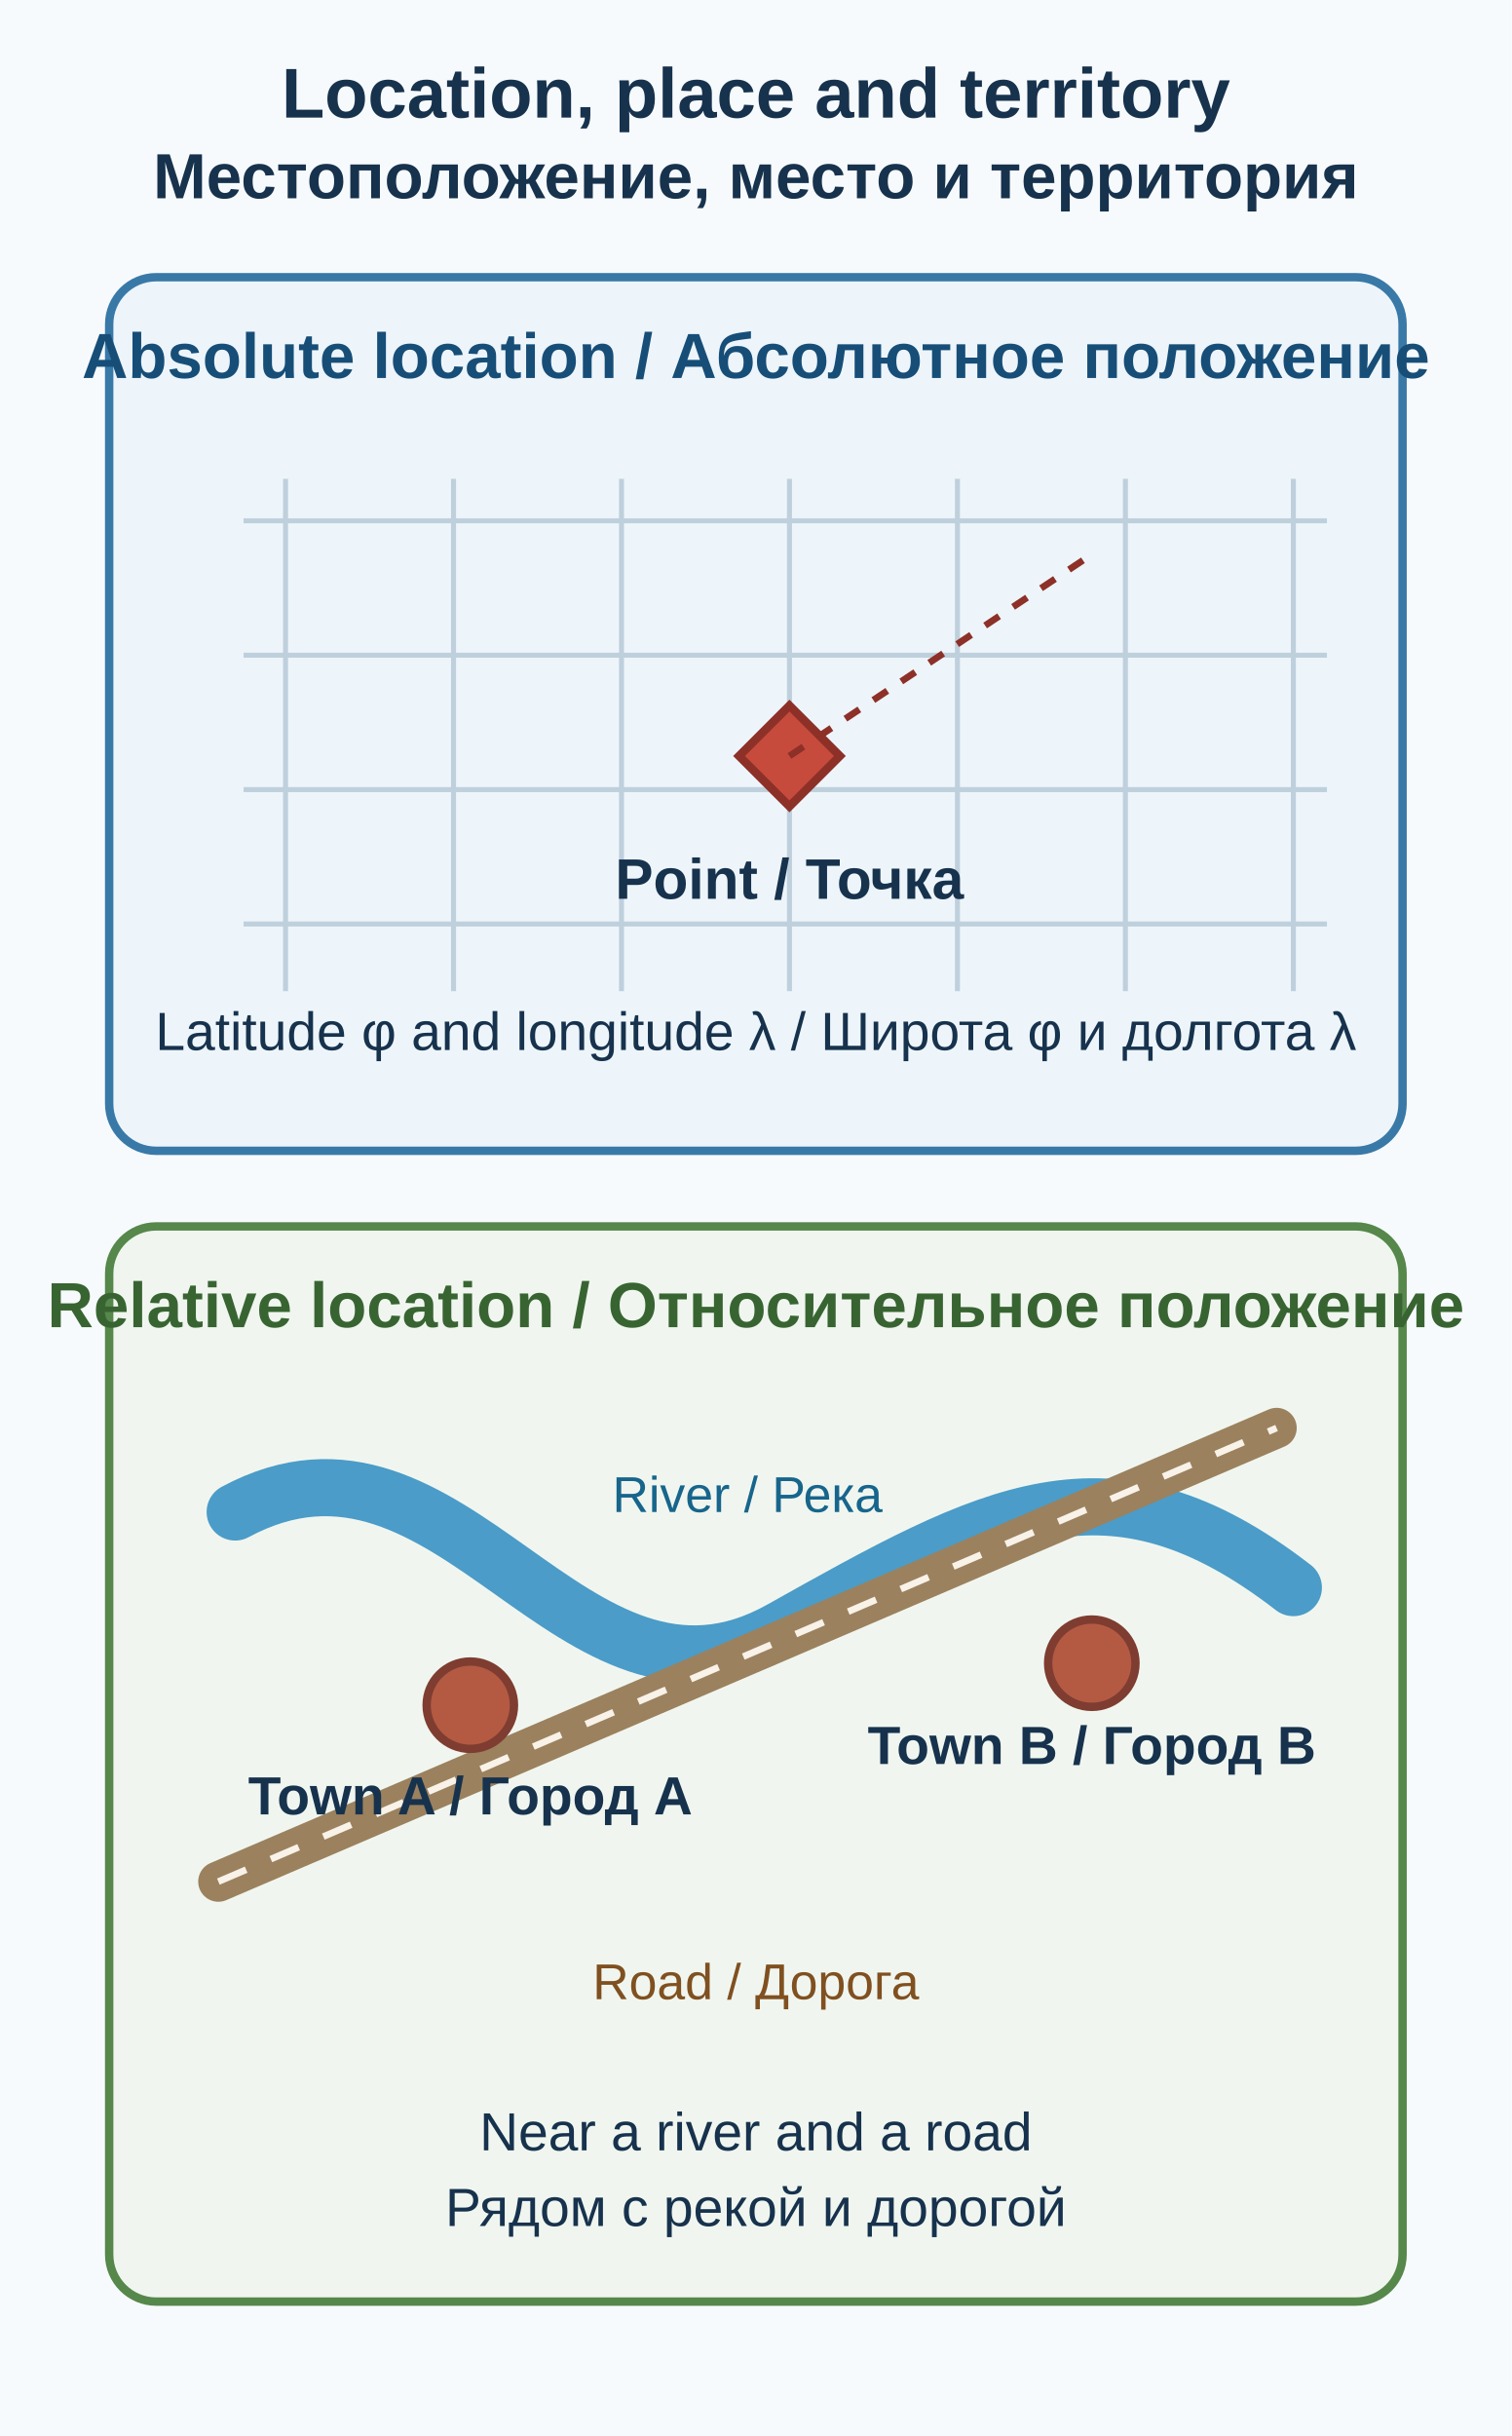
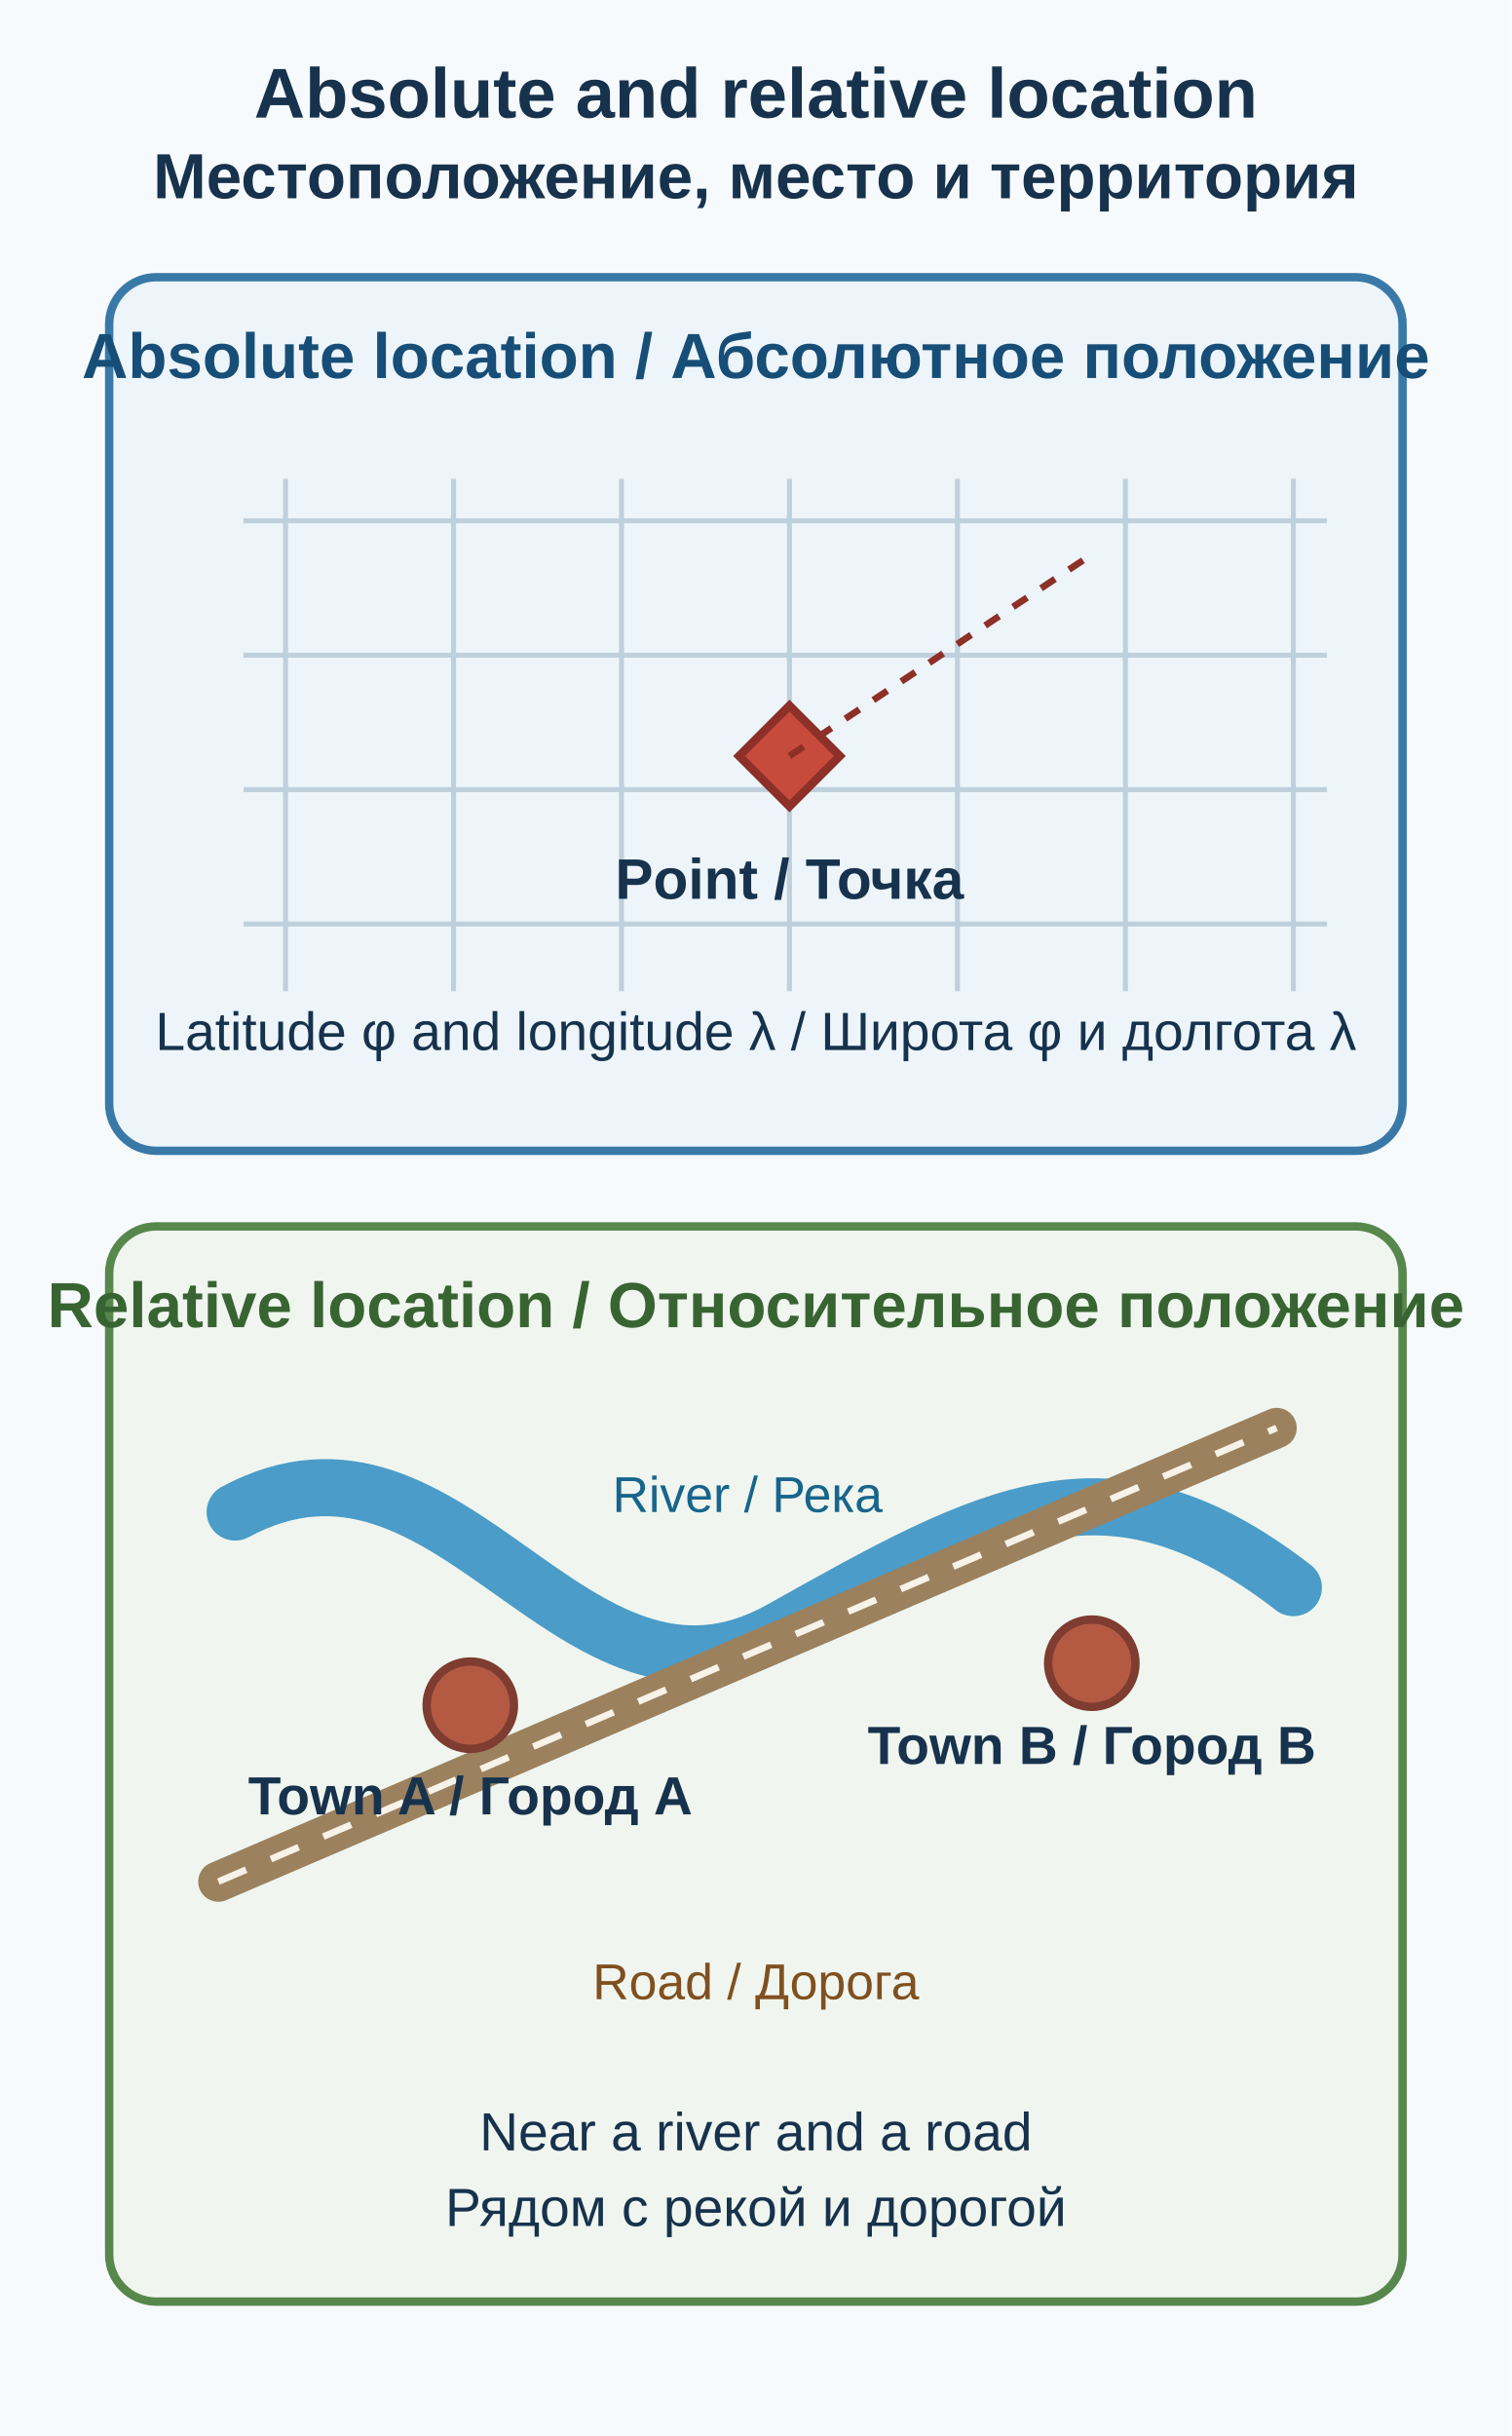
<svg xmlns="http://www.w3.org/2000/svg" width="900" height="1450" viewBox="0 0 900 1450" role="img" aria-labelledby="title desc">
  <rect width="900" height="1450" fill="#f7fafc" />
  <g font-family="Arial,sans-serif" text-anchor="middle" fill="#17324d">
-     <text x="450" y="70" font-size="42" font-weight="700">Location, place and territory</text>
+     <text x="450" y="70" font-size="42" font-weight="700">Absolute and relative location</text>
    <text x="450" y="118" font-size="38" font-weight="700">Местоположение, место и территория</text>
    <rect x="65" y="165" width="770" height="520" rx="28" fill="#edf5fa" stroke="#3979a8" stroke-width="5" />
    <text x="450" y="225" font-size="38" font-weight="700" fill="#174e78">Absolute location / Абсолютное положение</text>
    <g stroke="#bfd0dd" stroke-width="3">
      <path d="M170 285V590 M270 285V590 M370 285V590 M470 285V590 M570 285V590 M670 285V590 M770 285V590" />
      <path d="M145 310H790 M145 390H790 M145 470H790 M145 550H790" />
    </g>
    <path d="M470 420L500 450L470 480L440 450Z" fill="#c64b3c" stroke="#8d3028" stroke-width="5" />
    <path d="M470 450L650 330" stroke="#8d3028" stroke-width="4" stroke-dasharray="10 10" />
    <text x="470" y="535" font-size="34" font-weight="700">Point / Точка</text>
    <text x="450" y="625" font-size="32">Latitude φ and longitude λ / Широта φ и долгота λ</text>
    <rect x="65" y="730" width="770" height="640" rx="28" fill="#f0f6ef" stroke="#56874b" stroke-width="5" />
    <text x="450" y="790" font-size="38" font-weight="700" fill="#386432">Relative location / Относительное положение</text>
    <path d="M140 900C270 830 340 1040 465 970S660 860 770 945" fill="none" stroke="#4b9cc8" stroke-width="34" stroke-linecap="round" />
    <path d="M130 1120L760 850" fill="none" stroke="#9b815e" stroke-width="24" stroke-linecap="round" />
    <path d="M130 1120L760 850" fill="none" stroke="#f8f2e8" stroke-width="4" stroke-dasharray="18 16" />
    <circle cx="280" cy="1015" r="26" fill="#b45a43" stroke="#7e3d30" stroke-width="5" />
    <circle cx="650" cy="990" r="26" fill="#b45a43" stroke="#7e3d30" stroke-width="5" />
    <text x="280" y="1080" font-size="32" font-weight="700">Town A / Город A</text>
    <text x="650" y="1050" font-size="32" font-weight="700">Town B / Город B</text>
    <text x="445" y="900" font-size="30" fill="#17658c">River / Река</text>
    <text x="450" y="1190" font-size="30" fill="#805020">Road / Дорога</text>
    <text x="450" y="1280" font-size="32">Near a river and a road</text>
    <text x="450" y="1325" font-size="32">Рядом с рекой и дорогой</text>
  </g>
</svg>
